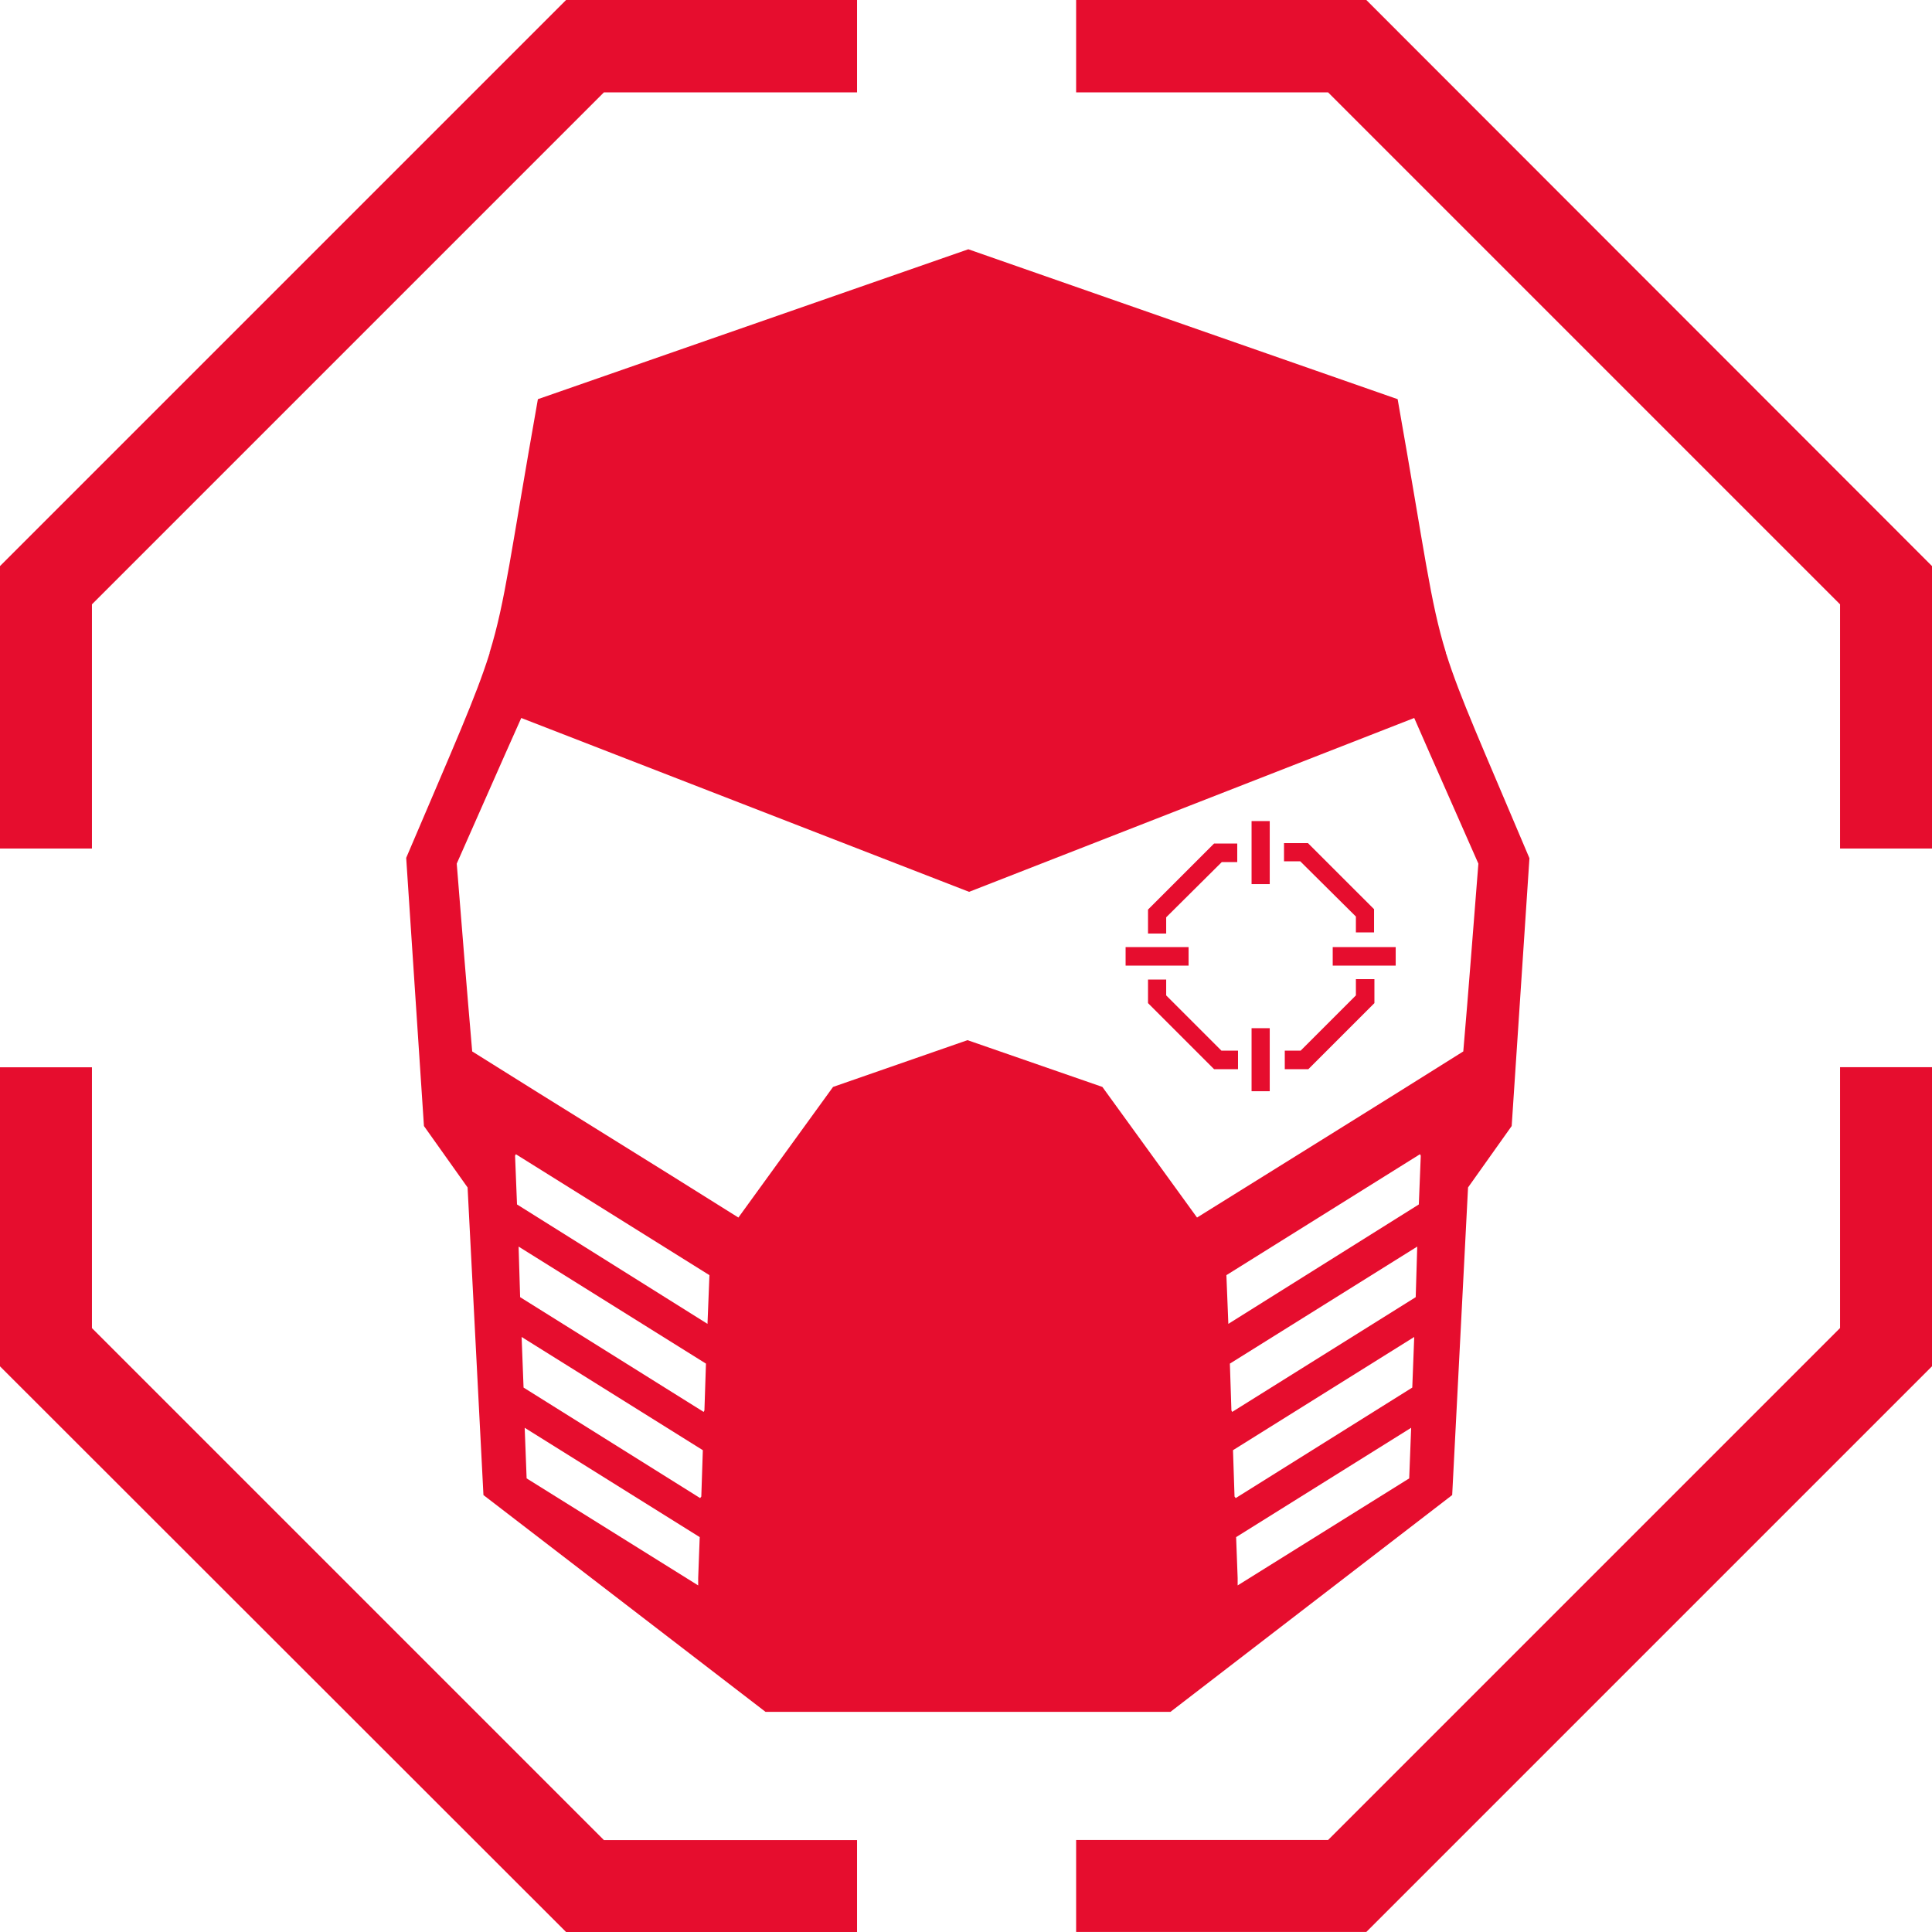
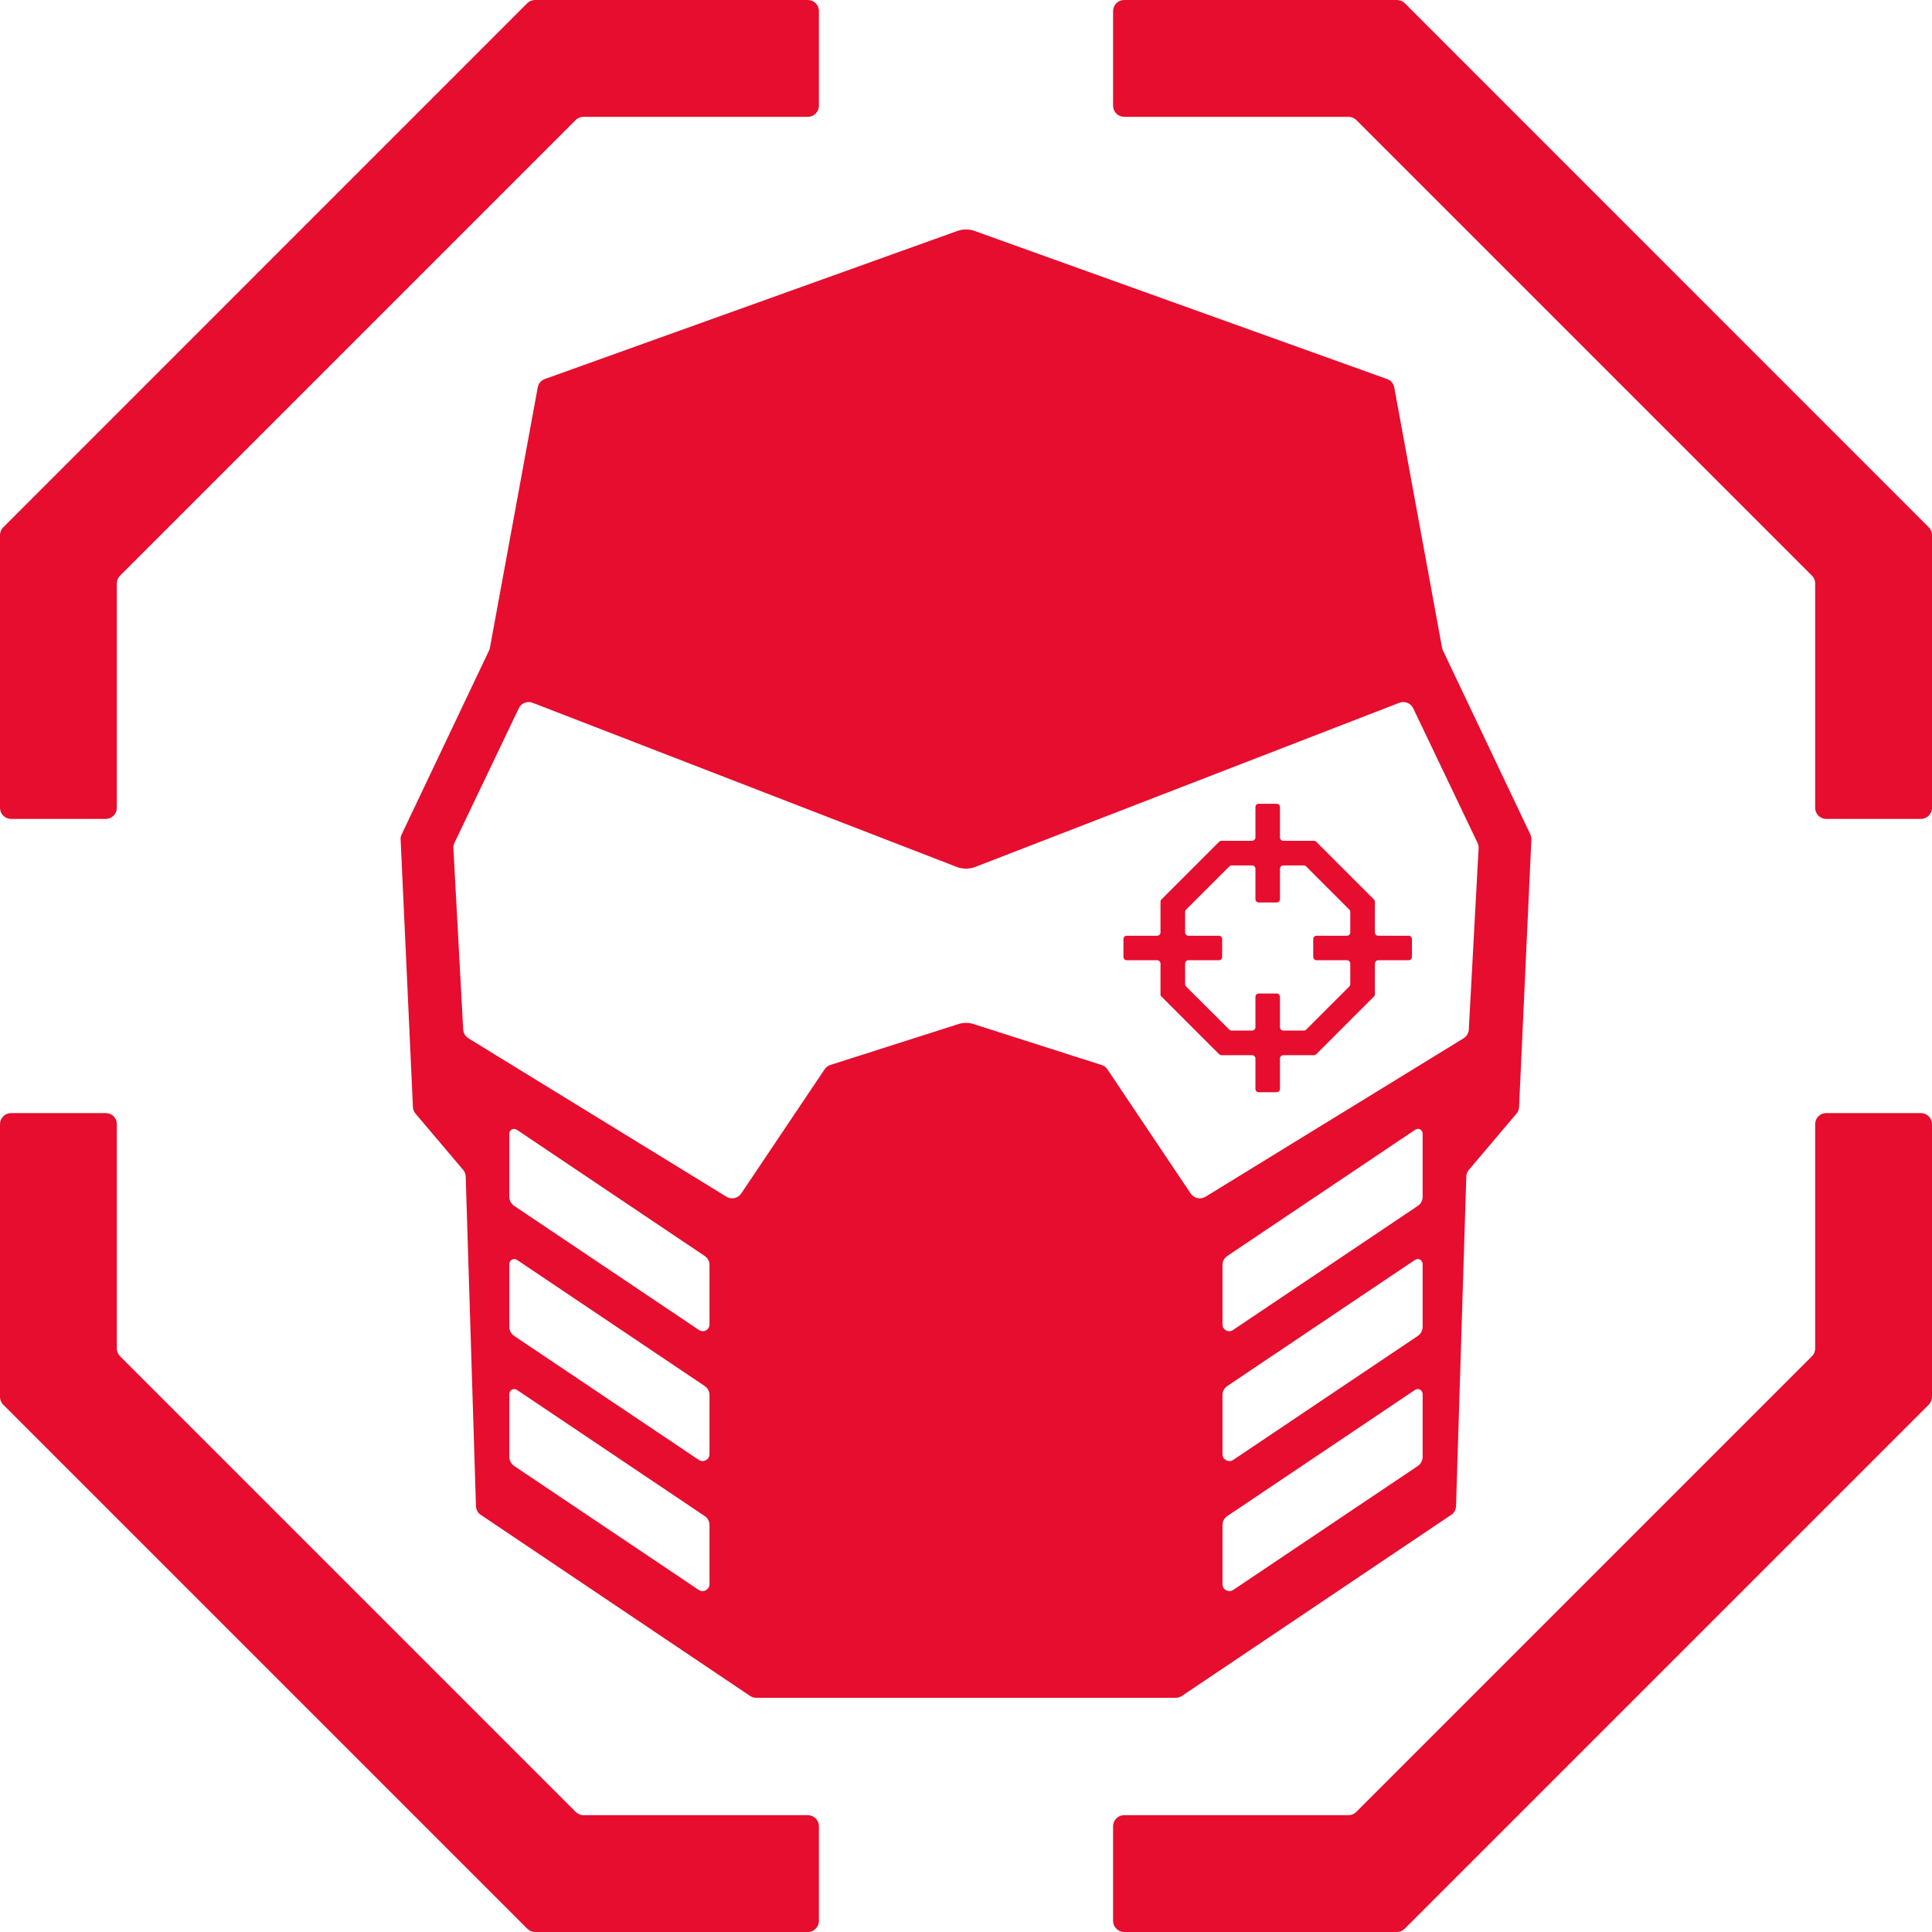
- <svg xmlns="http://www.w3.org/2000/svg" xml:space="preserve" width="5.187in" height="5.187in" version="1.1" style="shape-rendering:geometricPrecision; text-rendering:geometricPrecision; image-rendering:optimizeQuality; fill-rule:evenodd; clip-rule:evenodd" viewBox="0 0 377.61 377.61">
+ <svg xmlns="http://www.w3.org/2000/svg" xml:space="preserve" width="2000px" height="2000px" version="1.1" style="shape-rendering:geometricPrecision; text-rendering:geometricPrecision; image-rendering:optimizeQuality; fill-rule:evenodd; clip-rule:evenodd" viewBox="0 0 16951000 16951000">
  <defs>
    <style type="text/css">
   
-     .fil1 {fill:#E60D2E}
    .fil0 {fill:#E60D2E;fill-rule:nonzero}
   
  </style>
  </defs>
  <g id="Layer_x0020_1">
-     <g id="_2187025810304">
-       <path class="fil0" d="M-0 165.85l0 -55.21 110.64 -110.64 56.87 0 0 18.05 -49.47 0 -100.07 100.07 0 47.73 -17.97 0zm210.33 -165.85l56.72 0 110.56 110.64 0 55.21 -17.97 0 0 -47.73 -100.07 -100.07 -49.24 0 0 -18.05zm167.28 208.59l0 58.45 -110.56 110.56 -56.72 0 0 -17.97 49.24 0 100.07 -100.07 0 -50.98 17.97 0zm-210.1 169.02l-56.87 0 -110.64 -110.56 0 -58.45 17.97 0 0 50.98 100.07 100.07 49.47 0 0 17.97z" />
-       <path class="fil1" d="M95.61 127.86l0.08 -0.15 0 -0.15c3.1,-10.04 4.08,-19.33 9.44,-49.54l84.13 -29.3 83.91 29.3c5.36,30.28 6.34,39.5 9.44,49.54l0 0.15 0.08 0.15c2.64,8.38 6.8,17.52 16.24,39.88l-3.47 52.34 -8.53 12.01 -3.1 60.12 -55.06 42.37 -79.15 0 -55.13 -42.37 -3.1 -60.12 -8.53 -12.01 -3.47 -52.41c9.52,-22.35 13.59,-31.42 16.24,-39.8zm180.2 151.2l-34.21 21.37 0.3 8.01 0 1.43 33.53 -20.92 0.38 -9.89zm0.6 -17.75l-35.42 22.13 0.3 9.06 0.23 0.3 34.51 -21.6 0.38 -9.89zm0.6 -17.67l-36.63 22.88 0.3 9.14 0.15 0.3 35.87 -22.43 0.3 -9.89zm0.53 -18.05l-37.84 23.64 0.38 9.52 37.23 -23.34 0.38 -9.52 -0.15 -0.3zm-174.99 53.47l34.21 21.37 -0.3 8.01 0 1.43 -33.53 -20.92 -0.38 -9.89zm-0.6 -17.75l35.42 22.13 -0.3 9.06 -0.23 0.3 -34.51 -21.6 -0.38 -9.89zm-0.6 -17.67l36.63 22.88 -0.3 9.14 -0.15 0.3 -35.87 -22.43 -0.3 -9.89zm-0.53 -18.05l37.84 23.64 -0.38 9.52 -37.23 -23.34 -0.38 -9.52 0.15 -0.3zm88.59 -51.28l87 -33.98c4.15,9.52 8.38,18.96 12.54,28.47 -0.98,12.23 -1.89,24.47 -2.95,36.7 -17.29,10.88 -34.74,21.67 -52.04,32.47l-18.5 -25.53 -26.36 -9.14 -26.28 9.14 -18.5 25.53c-17.29,-10.88 -34.74,-21.6 -52.03,-32.47 -1.06,-12.23 -2.04,-24.47 -3.02,-36.7 4.23,-9.52 8.38,-19.03 12.61,-28.47l87.53 33.98z" />
-       <polygon class="fil0" points="248.17,160.48 248.17,172.8 244.62,172.8 244.62,160.48 " />
-       <polygon class="fil0" points="248.17,200.96 248.17,213.28 244.62,213.28 244.62,200.96 " />
-       <polygon class="fil0" points="220,185.11 232.31,185.11 232.31,188.73 220,188.73 " />
-       <polygon class="fil0" points="260.48,185.11 272.79,185.11 272.79,188.73 260.48,188.73 " />
-       <polygon class="fil0" points="224.38,182.46 224.38,177.78 237.29,164.87 241.82,164.87 241.82,168.49 238.8,168.49 227.93,179.29 227.93,182.46 " />
-       <polygon class="fil0" points="241.97,208.97 237.29,208.97 224.38,196.06 224.38,191.45 227.93,191.45 227.93,194.55 238.73,205.35 241.97,205.35 " />
-       <polygon class="fil0" points="268.63,191.37 268.63,196.06 255.72,208.97 251.11,208.97 251.11,205.35 254.21,205.35 265.01,194.55 265.01,191.37 " />
-       <polygon class="fil0" points="250.96,164.79 255.64,164.79 268.56,177.7 268.56,182.24 265.01,182.24 265.01,179.14 254.13,168.34 250.96,168.34 " />
-     </g>
+     <path class="fil0" d="M12887000 9033000c-2000,32000 -19000,60000 -46000,77000l-2264000 1390000c-44000,27000 -101000,14000 -130000,-28000l-731000 -1090000c-12000,-18000 -30000,-32000 -51000,-38000l-1123000 -359000c-43000,-14000 -90000,-14000 -133000,0l-1124000 359000c-20000,6000 -38000,20000 -50000,38000l-732000 1090000c-28000,42000 -85000,55000 -129000,28000l-2264000 -1390000c-27000,-17000 -44000,-45000 -46000,-77000l-86000 -1591000c-1000,-15000 2000,-31000 9000,-46000l565000 -1182000c21000,-45000 74000,-66000 121000,-48000l3723000 1441000c51000,19000 108000,19000 159000,0l3723000 -1441000c47000,-18000 99000,3000 121000,48000l565000 1182000c7000,15000 10000,31000 9000,46000l-86000 1591000zm-5799000 7918000l-2393000 0c-26000,0 -51000,-11000 -69000,-29000l-4597000 -4597000c-19000,-18000 -29000,-43000 -29000,-69000l0 -2393000c0,-54000 44000,-97000 97000,-97000l831000 0c54000,0 97000,43000 97000,97000l0 1968000c0,26000 10000,51000 29000,69000l3997000 3997000c18000,18000 42000,29000 68000,29000l1969000 0c53000,0 97000,43000 97000,97000l0 831000c0,53000 -44000,97000 -97000,97000zm5168000 0l-2393000 0c-53000,0 -97000,-44000 -97000,-97000l0 -831000c0,-54000 44000,-97000 97000,-97000l1969000 0c25000,0 50000,-11000 68000,-29000l3997000 -3997000c19000,-18000 29000,-43000 29000,-69000l0 -1968000c0,-54000 43000,-97000 97000,-97000l831000 0c53000,0 97000,43000 97000,97000l0 2393000c0,26000 -11000,51000 -29000,69000l-4597000 4597000c-18000,18000 -43000,29000 -69000,29000zm4598000 -9766000l-831000 0c-54000,0 -97000,-44000 -97000,-97000l0 -1969000c0,-26000 -10000,-50000 -29000,-69000l-3997000 -3997000c-18000,-18000 -43000,-28000 -68000,-28000l-1969000 0c-53000,0 -97000,-44000 -97000,-97000l0 -831000c0,-54000 44000,-97000 97000,-97000l2393000 0c26000,0 51000,10000 69000,28000l4597000 4598000c19000,18000 29000,43000 29000,69000l0 2393000c0,53000 -44000,97000 -97000,97000zm-15926000 0l-831000 0c-53000,0 -97000,-44000 -97000,-97000l0 -2393000c0,-26000 10000,-51000 29000,-69000l4597000 -4598000c18000,-18000 43000,-28000 69000,-28000l2393000 0c53000,0 97000,43000 97000,97000l0 831000c0,53000 -44000,97000 -97000,97000l-1969000 0c-26000,0 -50000,10000 -68000,28000l-3997000 3997000c-19000,19000 -29000,43000 -29000,69000l0 1969000c0,53000 -43000,97000 -97000,97000zm10911000 1470000l-379000 379000c-6000,5000 -13000,8000 -21000,8000l-179000 0c-16000,0 -30000,-13000 -30000,-29000l0 -267000c0,-16000 -13000,-29000 -29000,-29000l-157000 0c-16000,0 -29000,13000 -29000,29000l0 267000c0,16000 -14000,29000 -30000,29000l-179000 0c-7000,0 -15000,-3000 -20000,-8000l-380000 -379000c-5000,-6000 -8000,-13000 -8000,-21000l0 -179000c0,-16000 13000,-30000 29000,-30000l267000 0c16000,0 29000,-13000 29000,-29000l0 -157000c0,-16000 -13000,-29000 -29000,-29000l-267000 0c-16000,0 -29000,-13000 -29000,-30000l0 -179000c0,-7000 3000,-15000 8000,-20000l380000 -379000c5000,-6000 13000,-9000 20000,-9000l179000 0c16000,0 30000,13000 30000,29000l0 267000c0,16000 13000,29000 29000,29000l157000 0c16000,0 29000,-13000 29000,-29000l0 -267000c0,-16000 14000,-29000 30000,-29000l179000 0c8000,0 15000,3000 21000,9000l379000 379000c5000,5000 8000,13000 8000,20000l0 179000c0,17000 -13000,30000 -29000,30000l-267000 0c-16000,0 -29000,13000 -29000,29000l0 157000c0,16000 13000,29000 29000,29000l267000 0c16000,0 29000,14000 29000,30000l0 179000c0,8000 -3000,15000 -8000,21000zm520000 -445000l-267000 0c-16000,0 -29000,-13000 -29000,-30000l0 -268000c0,-8000 -3000,-15000 -9000,-21000l-505000 -505000c-6000,-6000 -13000,-9000 -21000,-9000l-268000 0c-16000,0 -30000,-13000 -30000,-29000l0 -267000c0,-16000 -13000,-29000 -29000,-29000l-157000 0c-16000,0 -29000,13000 -29000,29000l0 267000c0,16000 -14000,29000 -30000,29000l-268000 0c-8000,0 -15000,3000 -21000,9000l-505000 505000c-6000,6000 -9000,13000 -9000,21000l0 268000c0,17000 -13000,30000 -29000,30000l-267000 0c-16000,0 -29000,13000 -29000,29000l0 157000c0,16000 13000,29000 29000,29000l267000 0c16000,0 29000,14000 29000,30000l0 268000c0,8000 3000,16000 9000,21000l505000 505000c6000,6000 13000,9000 21000,9000l268000 0c16000,0 30000,13000 30000,29000l0 267000c0,16000 13000,29000 29000,29000l157000 0c16000,0 29000,-13000 29000,-29000l0 -267000c0,-16000 14000,-29000 30000,-29000l268000 0c8000,0 15000,-3000 21000,-9000l505000 -505000c6000,-5000 9000,-13000 9000,-21000l0 -268000c0,-16000 13000,-30000 29000,-30000l267000 0c16000,0 29000,-13000 29000,-29000l0 -157000c0,-16000 -13000,-29000 -29000,-29000zm123000 2291000c0,32000 -16000,61000 -42000,79000l-1623000 1090000c-38000,26000 -91000,-2000 -91000,-49000l0 -523000c0,-32000 16000,-61000 43000,-79000l1648000 -1107000c28000,-19000 65000,1000 65000,34000l0 555000zm0 1141000c0,31000 -16000,61000 -42000,79000l-1620000 1088000c-40000,27000 -94000,-2000 -94000,-50000l0 -520000c0,-32000 16000,-61000 43000,-79000l1646000 -1106000c29000,-19000 67000,1000 67000,36000l0 552000zm0 1140000c0,32000 -16000,62000 -42000,80000l-1620000 1088000c-40000,26000 -94000,-2000 -94000,-50000l0 -520000c0,-32000 16000,-62000 43000,-79000l1646000 -1106000c29000,-19000 67000,1000 67000,36000l0 551000zm-6257000 -1161000c0,47000 -53000,75000 -91000,49000l-1623000 -1090000c-26000,-18000 -42000,-47000 -42000,-79000l0 -555000c0,-33000 37000,-53000 65000,-34000l1648000 1107000c27000,18000 43000,47000 43000,79000l0 523000zm0 1138000c0,48000 -54000,77000 -94000,50000l-1620000 -1088000c-26000,-18000 -42000,-48000 -42000,-79000l0 -552000c0,-35000 38000,-55000 67000,-36000l1646000 1106000c27000,18000 43000,47000 43000,79000l0 520000zm0 1141000c0,48000 -54000,76000 -94000,50000l-1620000 -1088000c-26000,-18000 -42000,-48000 -42000,-80000l0 -551000c0,-35000 38000,-55000 67000,-36000l1646000 1106000c27000,17000 43000,47000 43000,79000l0 520000zm7202000 -6579000l-768000 -1616000c-3000,-8000 -6000,-16000 -7000,-24000l-419000 -2282000c-6000,-34000 -29000,-61000 -62000,-73000l-3621000 -1300000c-48000,-17000 -101000,-17000 -149000,0l-3622000 1300000c-32000,12000 -55000,39000 -61000,73000l-419000 2282000c-1000,8000 -4000,16000 -7000,24000l-768000 1616000c-7000,14000 -10000,30000 -9000,45000l108000 2348000c1000,21000 9000,41000 23000,57000l418000 494000c14000,16000 22000,37000 22000,58000l90000 2892000c1000,28000 14000,54000 35000,71000l2363000 1589000c17000,13000 38000,21000 59000,21000l1842000 0 1842000 0c22000,0 43000,-8000 60000,-21000l2363000 -1589000c21000,-17000 34000,-43000 35000,-71000l90000 -2892000c0,-21000 8000,-42000 22000,-58000l418000 -494000c14000,-16000 22000,-36000 23000,-57000l108000 -2348000c1000,-15000 -3000,-31000 -9000,-45000z" />
  </g>
</svg>
